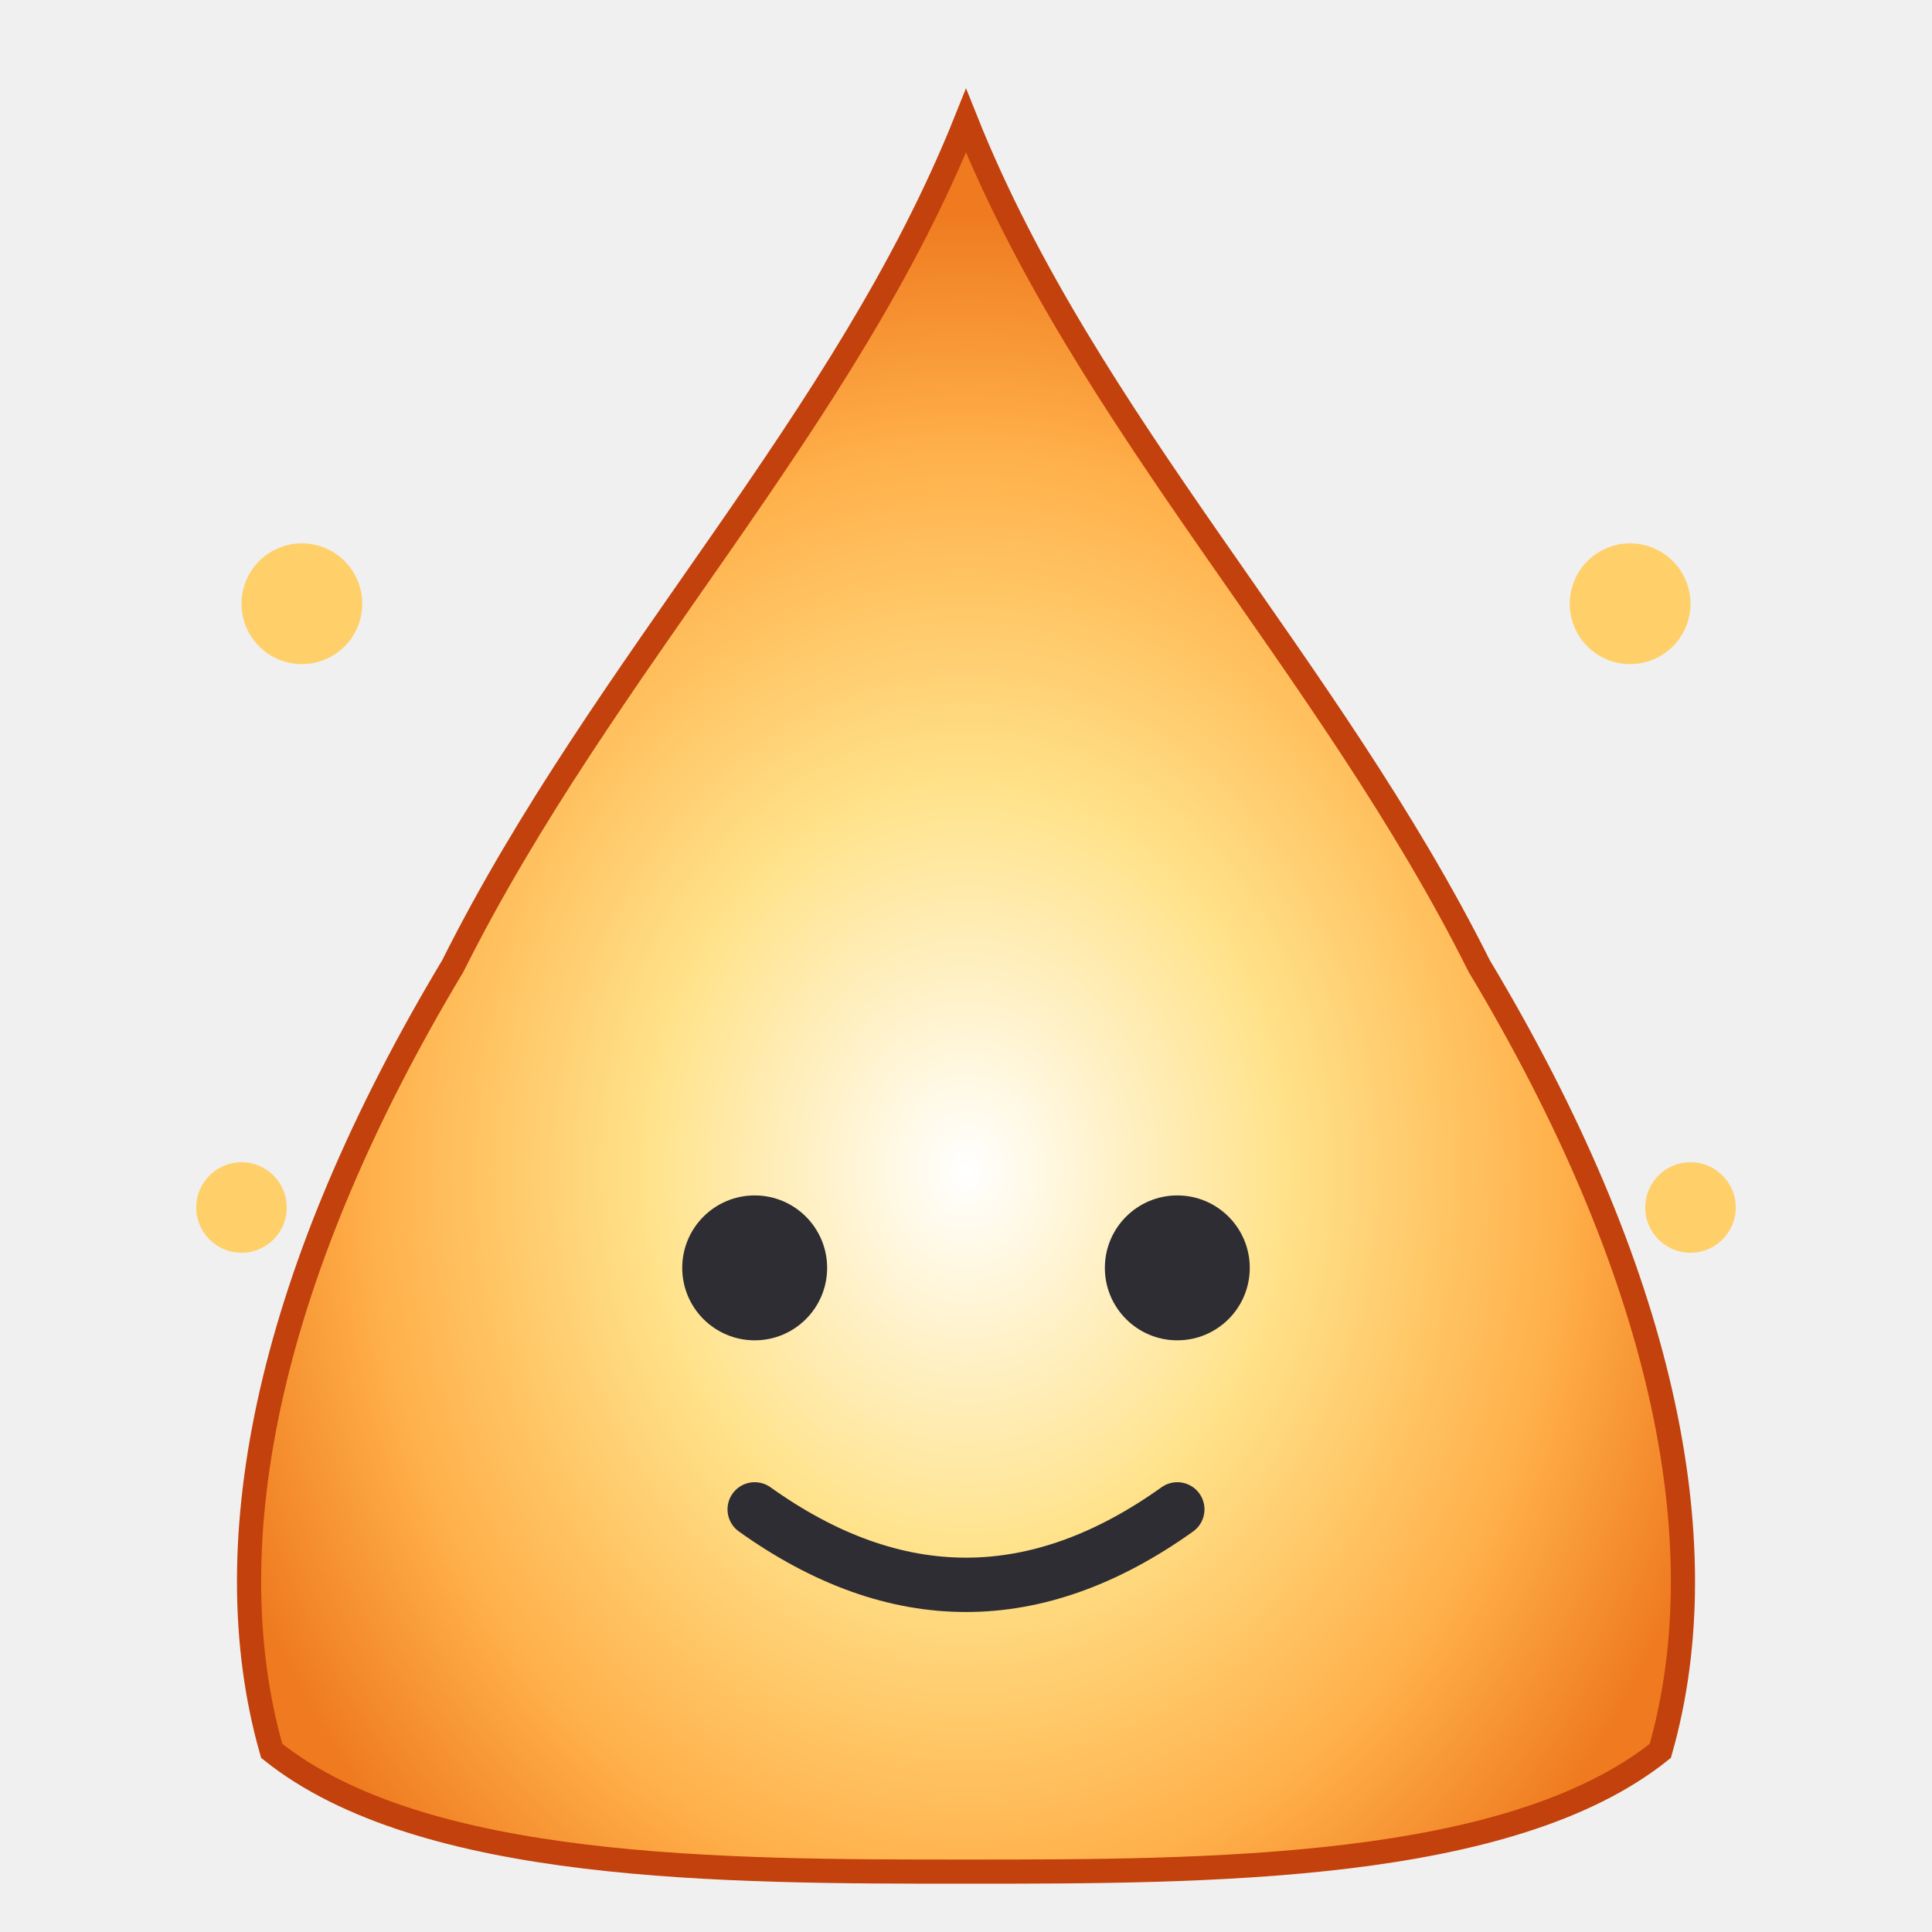
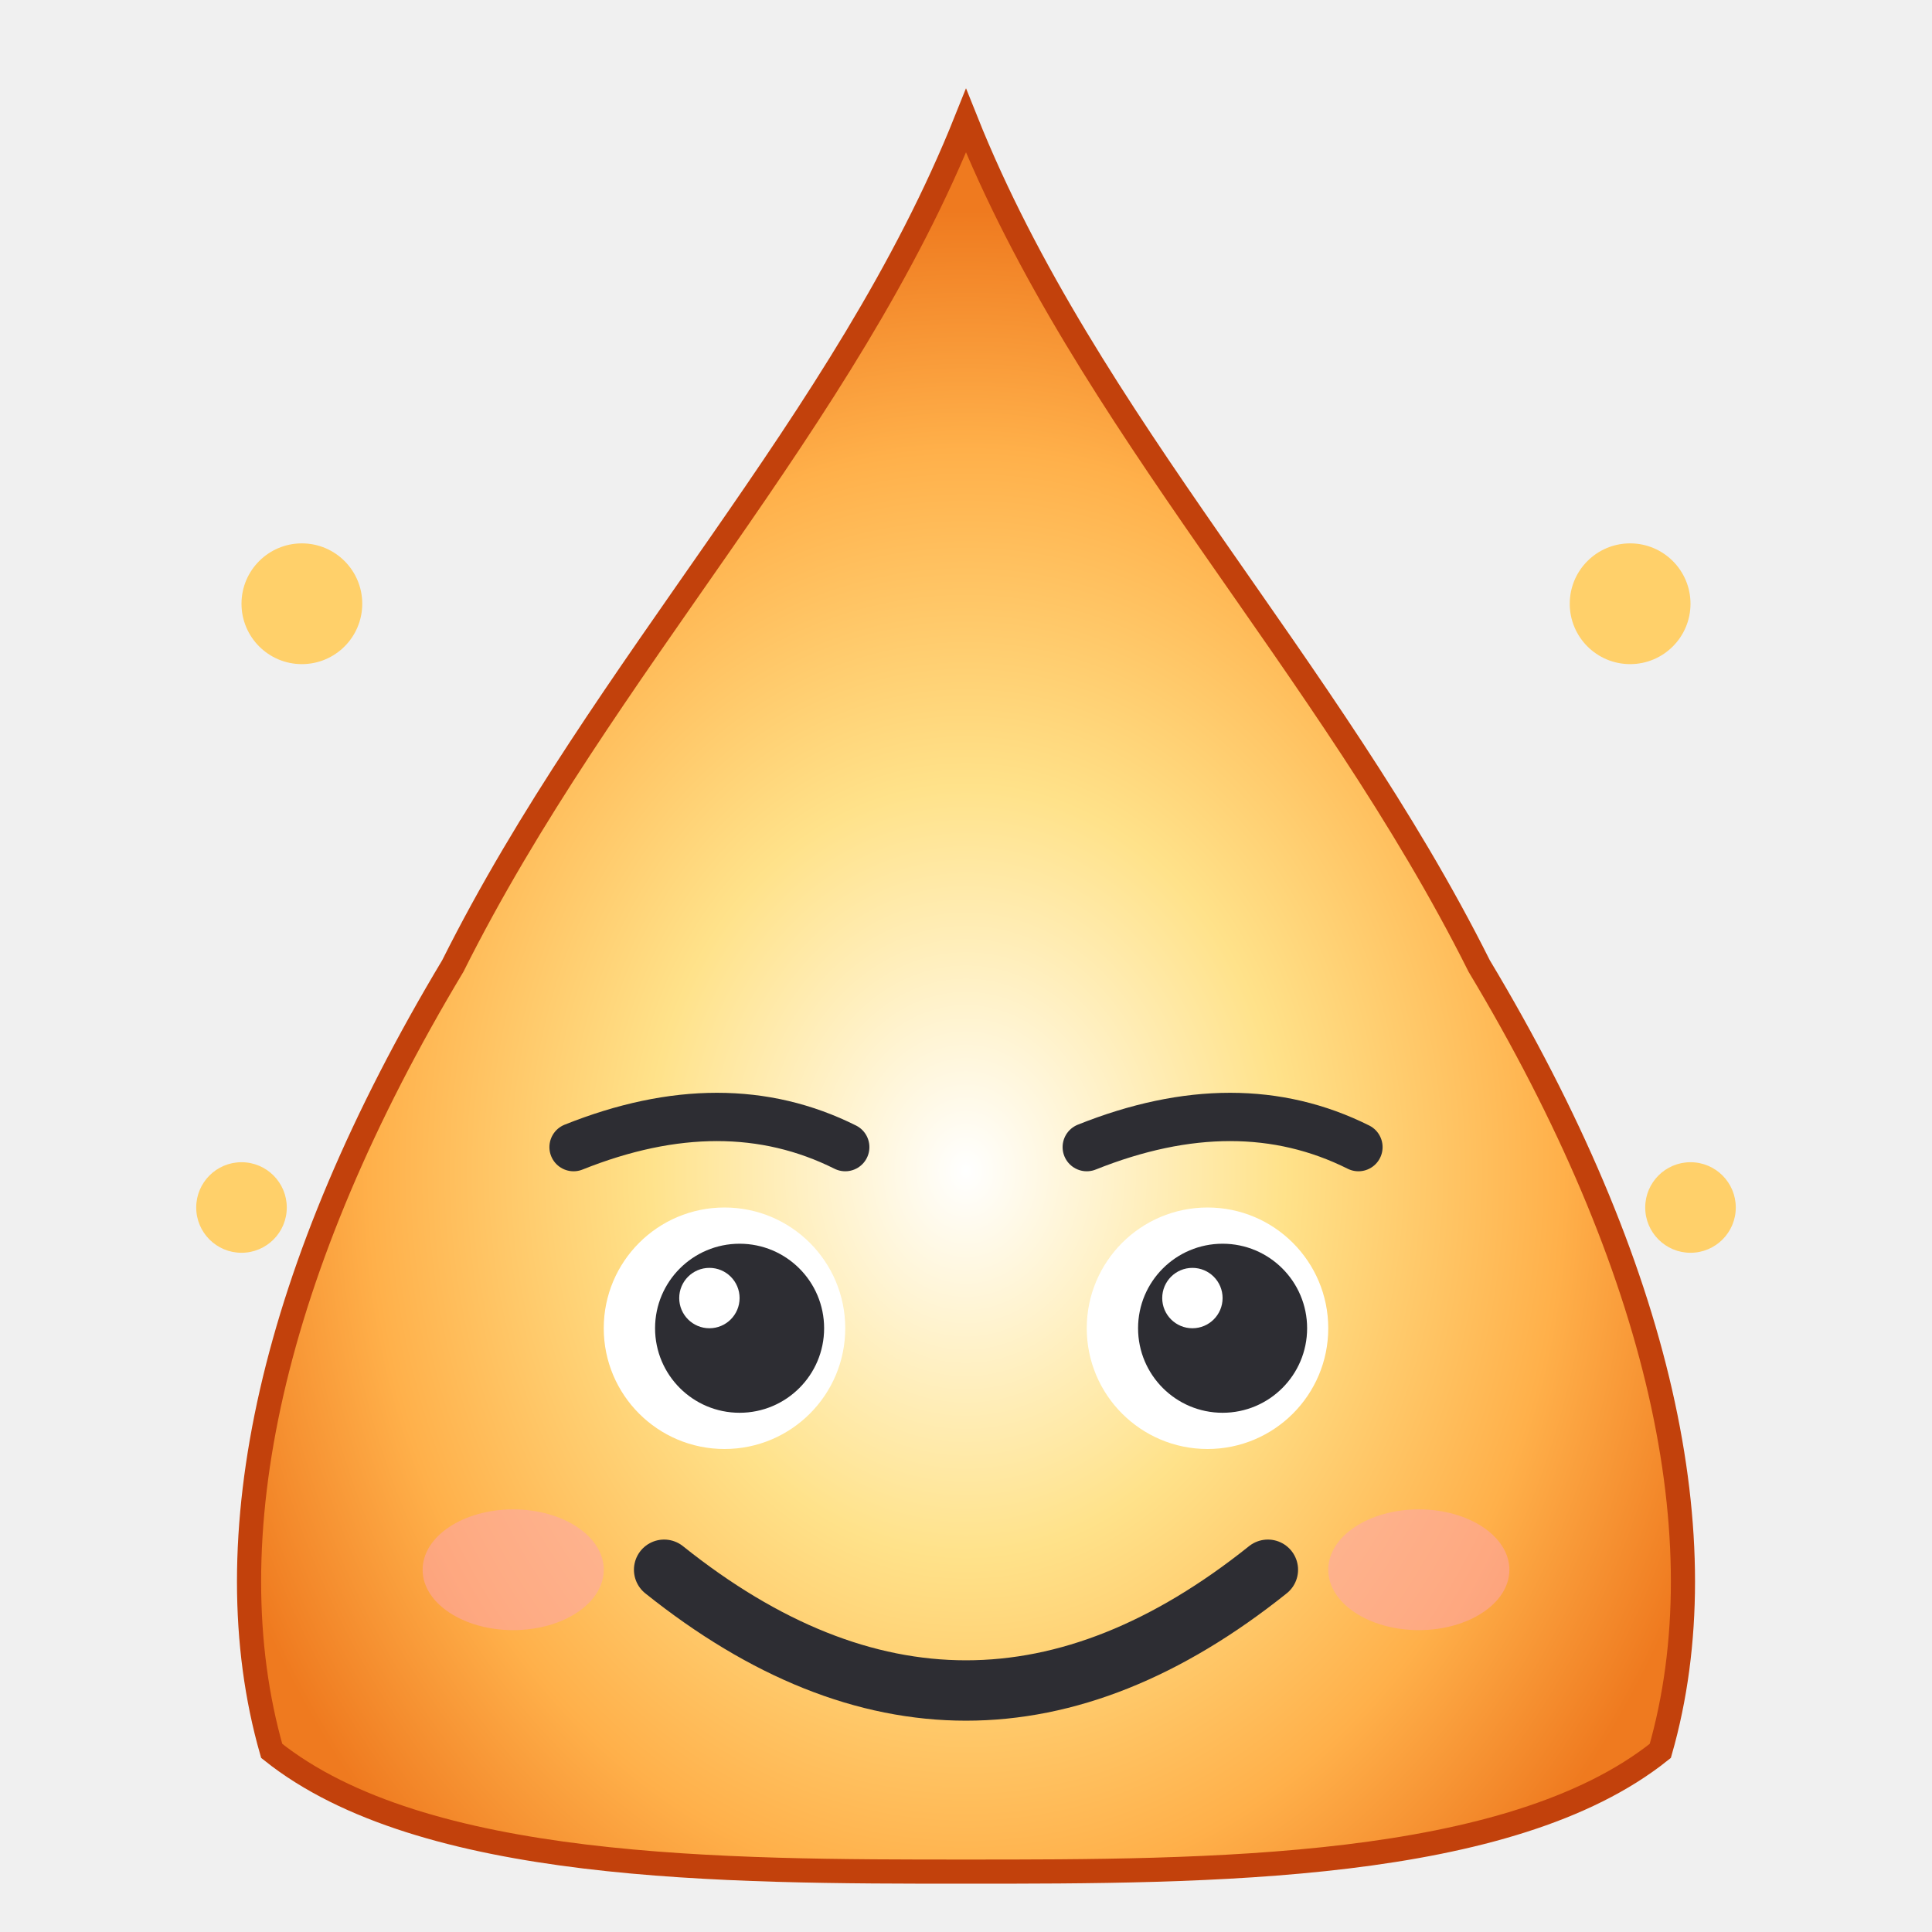
<svg xmlns="http://www.w3.org/2000/svg" viewBox="0 0 64 64">
  <defs>
    <radialGradient id="g" cx="50%" cy="60%" r="55%">
      <stop offset="0%" stop-color="#ffffff" />
      <stop offset="40%" stop-color="#ffe28a" />
      <stop offset="75%" stop-color="#ffb04a" />
      <stop offset="100%" stop-color="#ef7a1f" />
    </radialGradient>
  </defs>
  <circle cx="10" cy="20" r="2" fill="#ffd06a" />
  <circle cx="54" cy="20" r="2" fill="#ffd06a" />
  <circle cx="8" cy="40" r="1.5" fill="#ffd06a" />
  <circle cx="56" cy="40" r="1.5" fill="#ffd06a" />
  <path d="M32 4 C36 14 44 22 49 32 C55 42 57 51 55 58 C50 62 40 62 32 62 C24 62 14 62 9 58 C7 51 9 42 15 32 C20 22 28 14 32 4 Z" fill="url(#g)" stroke="#c2410c" stroke-width="0.8" />
-   <circle cx="25" cy="42" r="2.4" fill="#2d2d33" />
-   <circle cx="39" cy="42" r="2.4" fill="#2d2d33" />
-   <path d="M25 50 Q32 55 39 50" stroke="#2d2d33" stroke-width="1.8" stroke-linecap="round" fill="none" />
+   <path d="M19 38 Q24 36 28 38" stroke="#2d2d33" stroke-width="1.6" stroke-linecap="round" fill="none" />
+   <path d="M36 38 Q41 36 45 38" stroke="#2d2d33" stroke-width="1.6" stroke-linecap="round" fill="none" />
+   <circle cx="24" cy="44" r="4" fill="#ffffff" />
+   <circle cx="40" cy="44" r="4" fill="#ffffff" />
+   <circle cx="24.5" cy="44" r="2.8" fill="#2d2d33" />
+   <circle cx="40.5" cy="44" r="2.8" fill="#2d2d33" />
+   <circle cx="23.5" cy="43" r="1" fill="#ffffff" />
+   <circle cx="39.5" cy="43" r="1" fill="#ffffff" />
+   <ellipse cx="17" cy="52" rx="3" ry="2" fill="#fda4af" opacity="0.55" />
+   <ellipse cx="47" cy="52" rx="3" ry="2" fill="#fda4af" opacity="0.55" />
+   <path d="M22 52 Q32 60 42 52" stroke="#2d2d33" stroke-width="2" stroke-linecap="round" fill="none" />
</svg>
